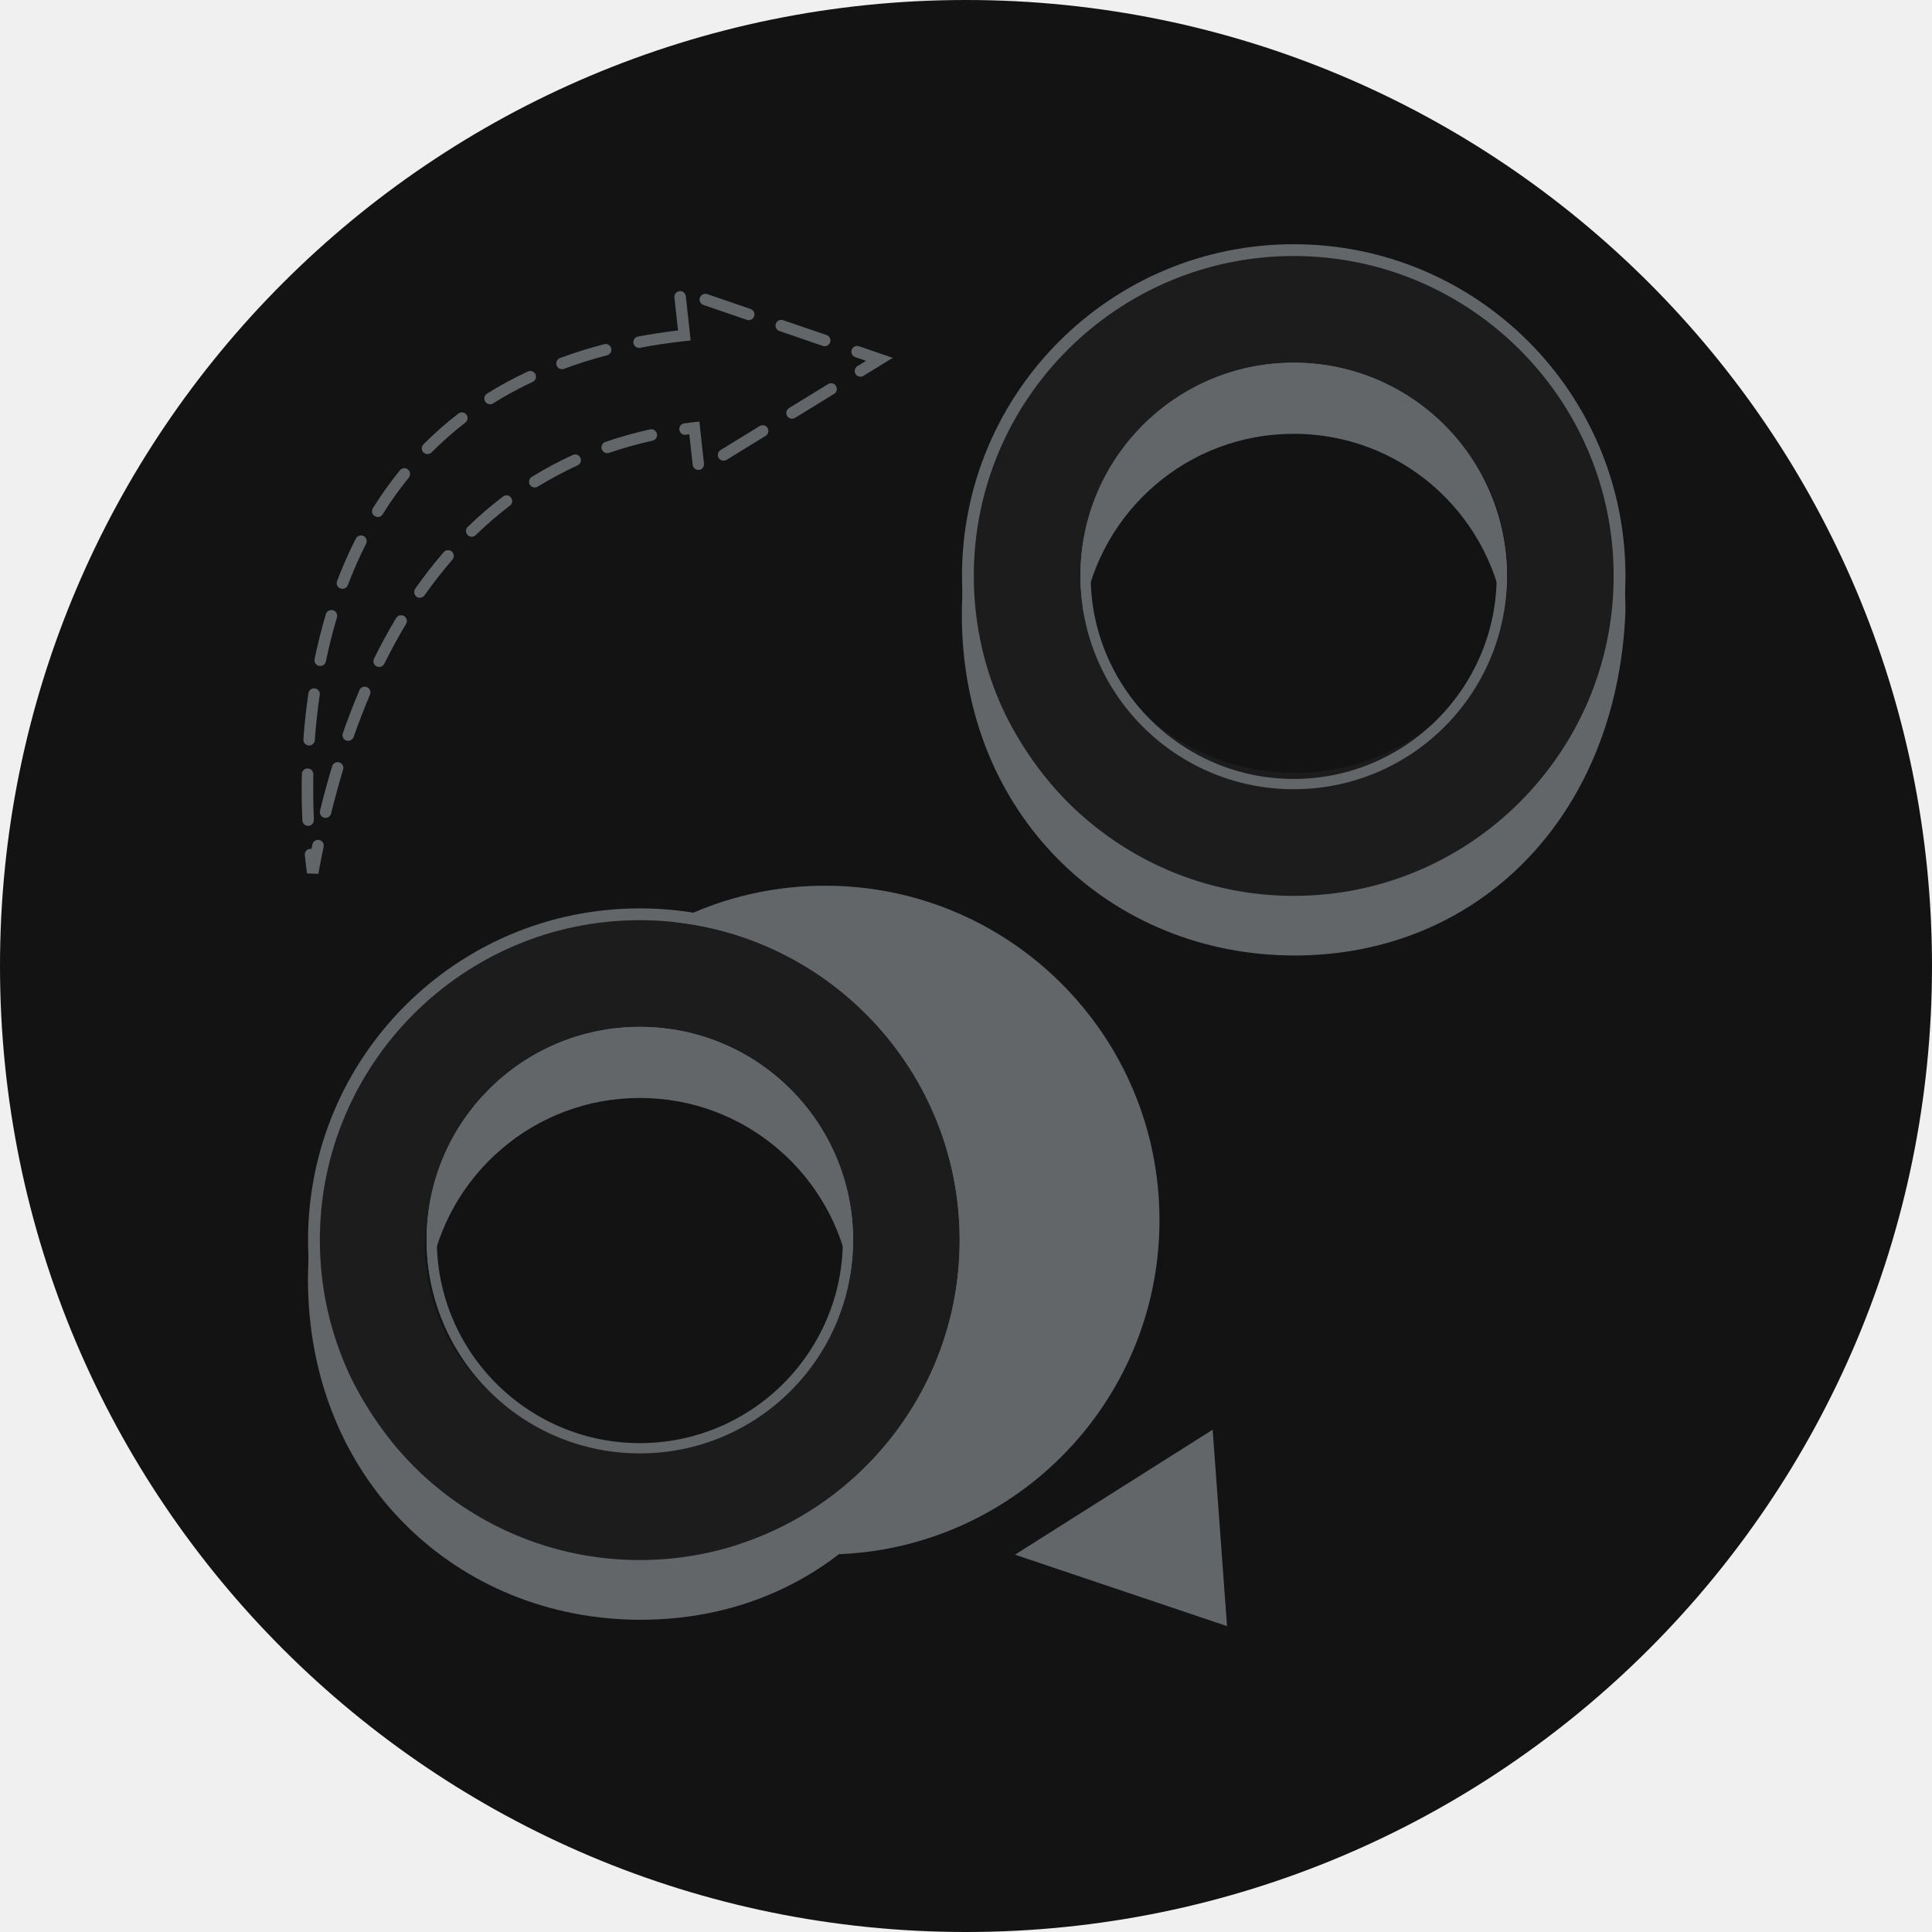
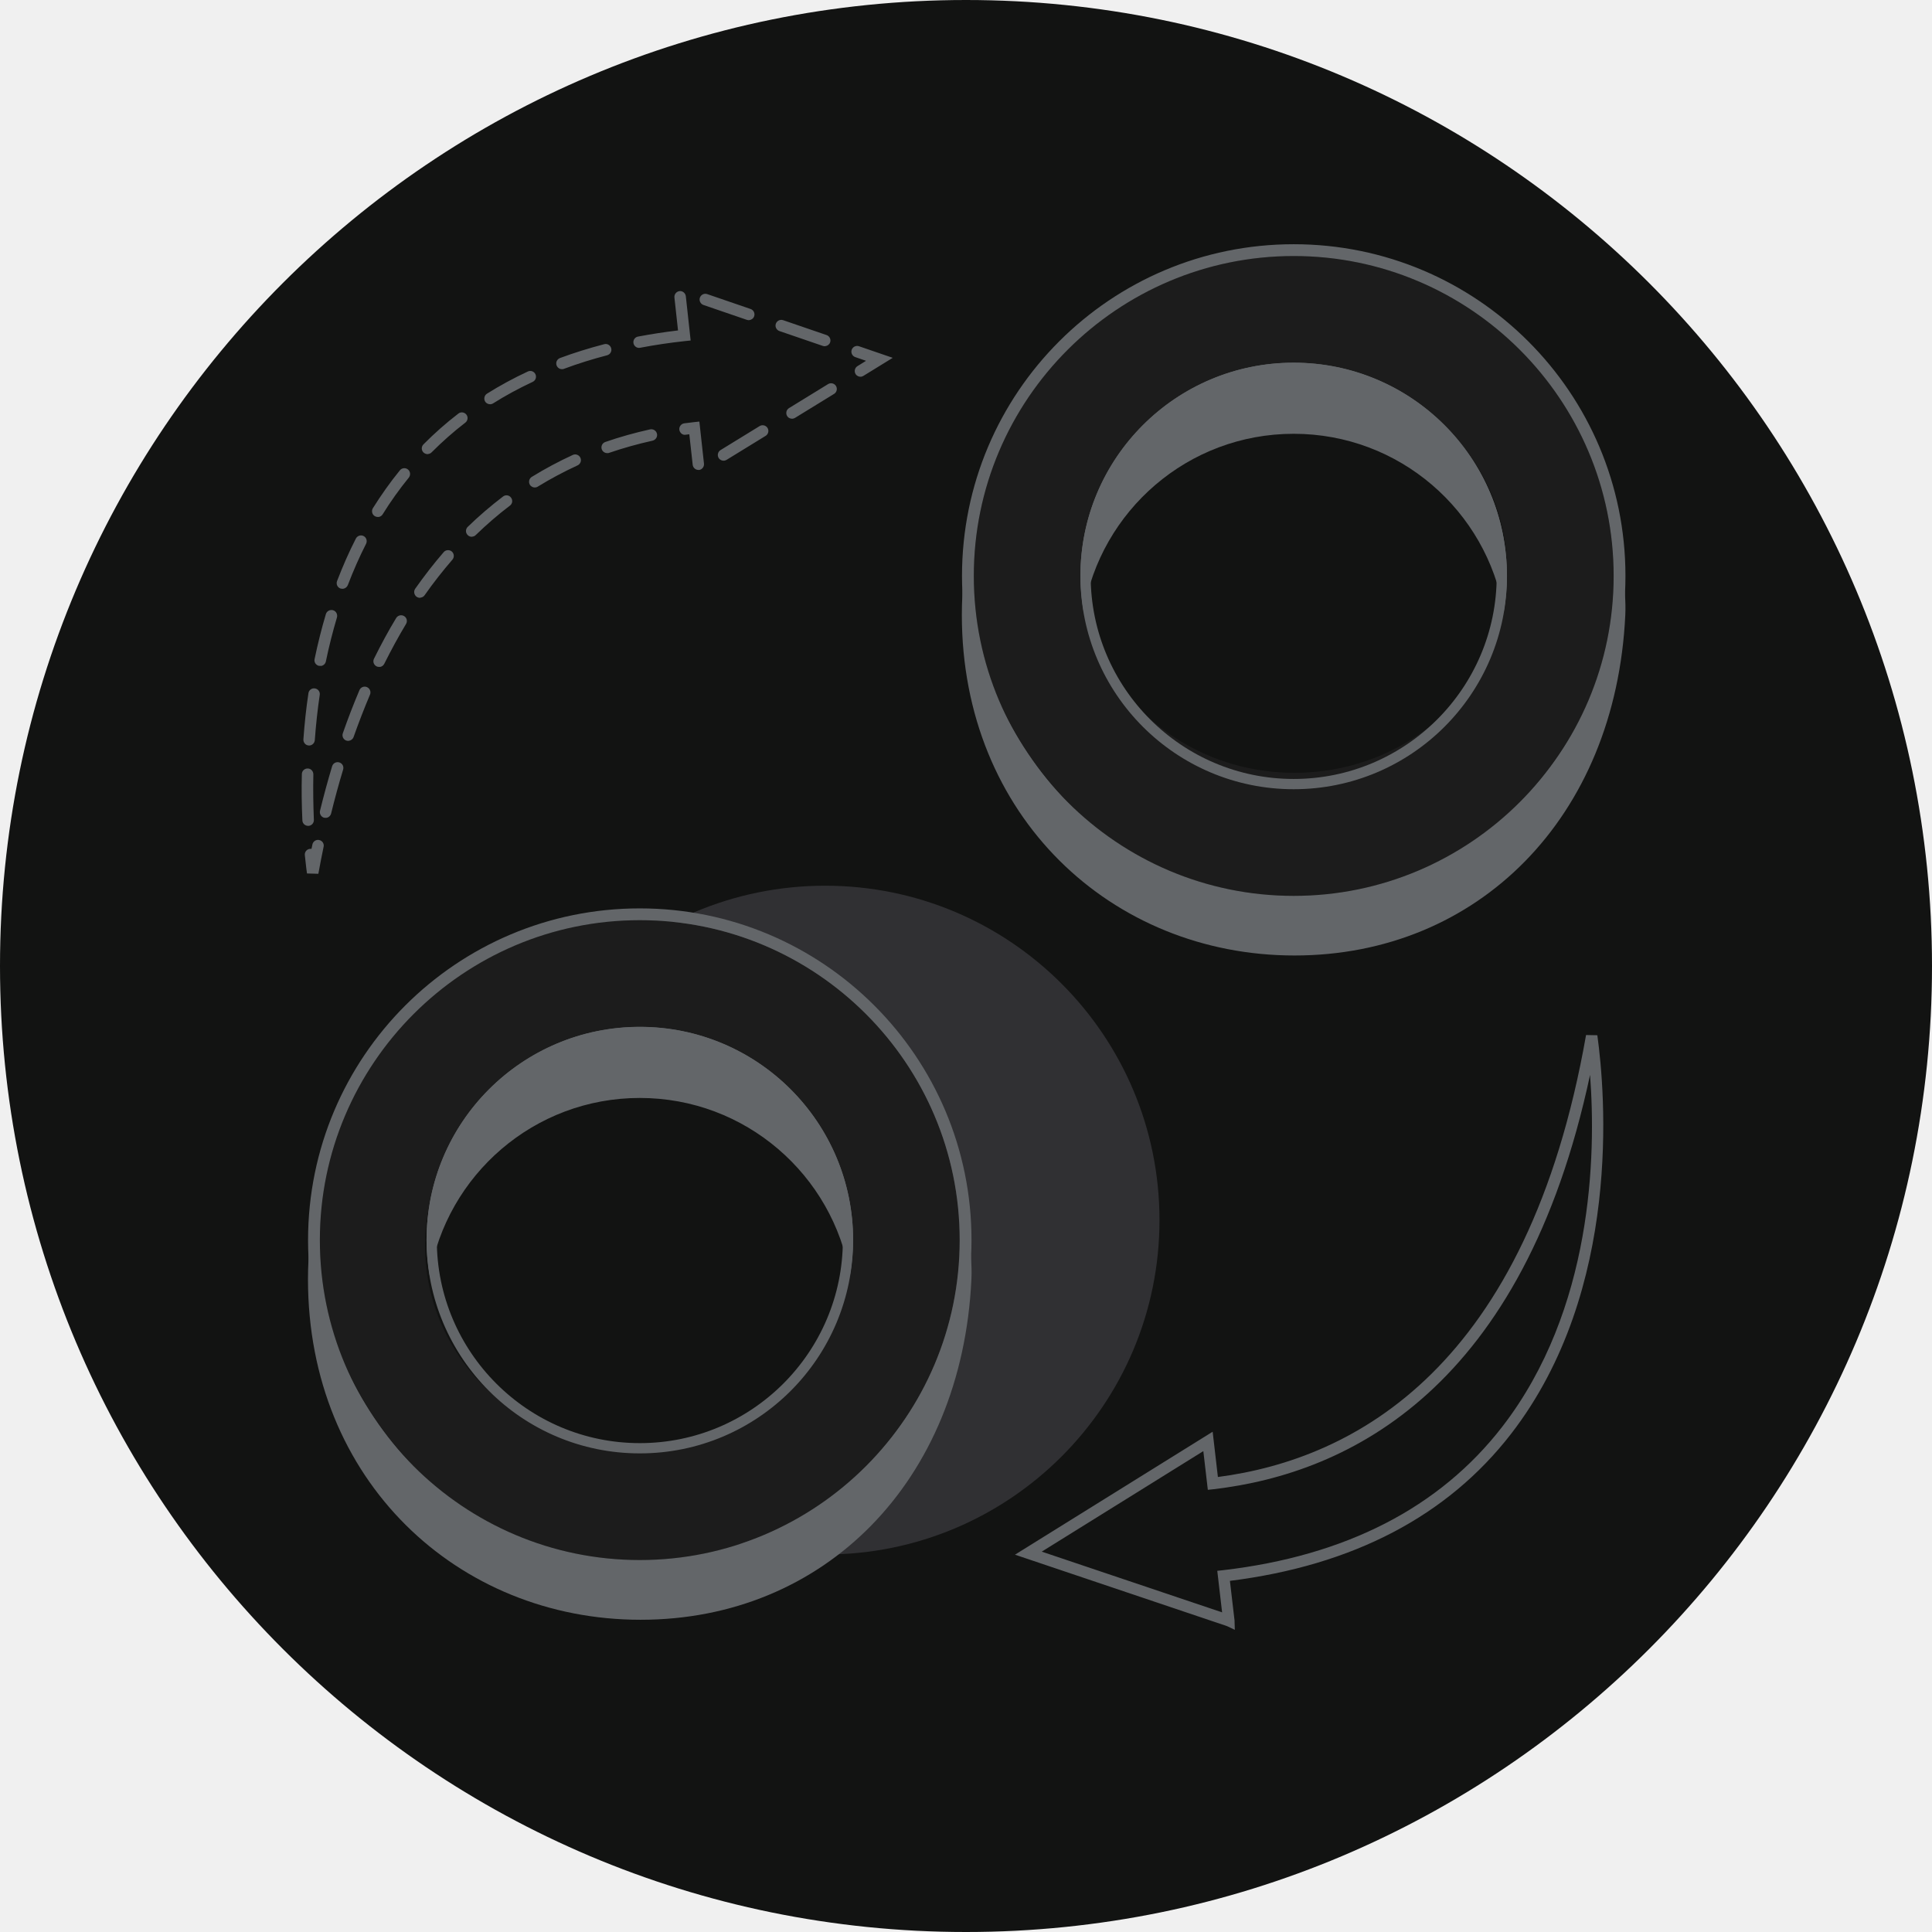
<svg xmlns="http://www.w3.org/2000/svg" width="100" height="100" viewBox="0 0 100 100" fill="none">
-   <g clip-path="url(#clip0_6119_18499)">
+   <g clip-path="url(#clip0_6122_18829)">
    <rect width="100" height="100" rx="50" fill="#121312" />
-     <path d="M16.474 45.227L15.89 45.211C15.863 45.02 15.837 44.813 15.815 44.595L15.778 44.261C15.762 44.096 15.879 43.952 16.044 43.937C16.076 43.937 16.097 43.937 16.123 43.937C16.139 43.862 16.155 43.782 16.171 43.708C16.203 43.549 16.363 43.442 16.522 43.48C16.681 43.511 16.788 43.671 16.75 43.83C16.655 44.287 16.564 44.749 16.479 45.222L16.474 45.227ZM15.98 42.746C15.98 42.746 15.969 42.746 15.959 42.746C15.794 42.752 15.656 42.624 15.651 42.465C15.614 41.668 15.603 40.861 15.624 40.069C15.624 39.904 15.762 39.771 15.927 39.777C16.092 39.777 16.219 39.915 16.219 40.08C16.203 40.861 16.214 41.657 16.246 42.438C16.251 42.598 16.134 42.73 15.98 42.746ZM16.883 42.332C16.851 42.332 16.814 42.332 16.782 42.327C16.623 42.29 16.527 42.125 16.564 41.965C16.756 41.179 16.968 40.404 17.191 39.66C17.239 39.501 17.404 39.416 17.563 39.463C17.723 39.511 17.808 39.676 17.76 39.835C17.537 40.568 17.329 41.333 17.138 42.109C17.106 42.231 17 42.321 16.883 42.332ZM16.033 38.587C16.033 38.587 15.996 38.587 15.98 38.587C15.815 38.576 15.693 38.433 15.704 38.268C15.762 37.461 15.847 36.658 15.964 35.883C15.985 35.718 16.139 35.606 16.299 35.633C16.463 35.654 16.575 35.808 16.549 35.968C16.437 36.727 16.352 37.514 16.294 38.31C16.283 38.454 16.171 38.571 16.028 38.587H16.033ZM18.057 38.348C18.015 38.348 17.972 38.348 17.924 38.332C17.77 38.279 17.691 38.109 17.744 37.955C18.009 37.19 18.302 36.441 18.604 35.723C18.668 35.569 18.843 35.5 18.992 35.564C19.141 35.628 19.215 35.803 19.152 35.952C18.854 36.658 18.567 37.397 18.302 38.146C18.264 38.257 18.163 38.332 18.052 38.342L18.057 38.348ZM19.656 34.517C19.603 34.523 19.545 34.517 19.492 34.491C19.343 34.416 19.284 34.241 19.359 34.092C19.72 33.365 20.102 32.653 20.506 31.989C20.591 31.851 20.772 31.803 20.915 31.888C21.059 31.973 21.101 32.153 21.016 32.297C20.623 32.95 20.246 33.646 19.89 34.358C19.842 34.454 19.752 34.512 19.656 34.523V34.517ZM16.602 34.464C16.57 34.464 16.543 34.464 16.511 34.464C16.352 34.432 16.246 34.273 16.283 34.114C16.448 33.317 16.644 32.536 16.867 31.787C16.915 31.627 17.08 31.542 17.239 31.585C17.398 31.633 17.483 31.797 17.441 31.957C17.223 32.69 17.027 33.46 16.867 34.236C16.841 34.363 16.734 34.459 16.607 34.47L16.602 34.464ZM21.765 30.942C21.696 30.947 21.622 30.931 21.564 30.889C21.431 30.793 21.399 30.607 21.489 30.475C21.957 29.811 22.451 29.173 22.966 28.578C23.072 28.456 23.258 28.44 23.386 28.546C23.508 28.652 23.524 28.844 23.418 28.966C22.918 29.545 22.429 30.166 21.978 30.809C21.925 30.884 21.85 30.926 21.765 30.931V30.942ZM17.754 30.475C17.707 30.475 17.664 30.475 17.616 30.459C17.462 30.4 17.388 30.23 17.446 30.076C17.738 29.316 18.062 28.573 18.419 27.877C18.493 27.733 18.674 27.67 18.817 27.744C18.966 27.818 19.019 27.999 18.95 28.142C18.604 28.822 18.286 29.545 18.004 30.283C17.962 30.39 17.866 30.459 17.76 30.475H17.754ZM24.448 27.781C24.358 27.792 24.267 27.76 24.204 27.691C24.087 27.574 24.092 27.383 24.209 27.271C24.788 26.708 25.404 26.182 26.037 25.699C26.169 25.598 26.355 25.624 26.451 25.757C26.552 25.89 26.525 26.076 26.392 26.172C25.782 26.634 25.187 27.149 24.623 27.696C24.576 27.744 24.512 27.77 24.448 27.776V27.781ZM19.587 26.756C19.523 26.761 19.454 26.75 19.396 26.713C19.258 26.628 19.215 26.442 19.3 26.304C19.731 25.619 20.198 24.955 20.698 24.344C20.799 24.216 20.99 24.195 21.117 24.302C21.245 24.402 21.261 24.594 21.16 24.721C20.676 25.316 20.219 25.954 19.805 26.623C19.757 26.703 19.672 26.75 19.587 26.761V26.756ZM36.184 24.323C36.019 24.339 35.875 24.222 35.854 24.062L35.679 22.479C35.62 22.485 35.562 22.495 35.498 22.5C35.334 22.538 35.185 22.405 35.163 22.245C35.142 22.081 35.259 21.932 35.419 21.911C35.578 21.89 35.742 21.868 35.902 21.852L36.199 21.82L36.438 23.999C36.454 24.163 36.337 24.307 36.178 24.328L36.184 24.323ZM27.715 25.231C27.604 25.242 27.492 25.194 27.428 25.093C27.343 24.955 27.386 24.769 27.524 24.684C28.204 24.264 28.921 23.882 29.649 23.547C29.798 23.478 29.973 23.547 30.042 23.696C30.111 23.845 30.042 24.02 29.893 24.089C29.187 24.413 28.491 24.785 27.832 25.189C27.795 25.215 27.753 25.226 27.71 25.231H27.715ZM37.485 23.845C37.373 23.855 37.262 23.807 37.198 23.706C37.113 23.568 37.156 23.382 37.294 23.297L39.318 22.054C39.456 21.969 39.642 22.012 39.727 22.15C39.812 22.288 39.769 22.474 39.631 22.559L37.607 23.802C37.57 23.823 37.528 23.839 37.485 23.845ZM31.461 23.451C31.328 23.467 31.195 23.388 31.147 23.255C31.094 23.101 31.174 22.931 31.328 22.878C32.077 22.617 32.858 22.4 33.649 22.224C33.809 22.192 33.968 22.288 34.005 22.453C34.042 22.612 33.936 22.771 33.777 22.809C33.012 22.979 32.252 23.191 31.524 23.441C31.503 23.446 31.482 23.451 31.461 23.457V23.451ZM41.029 21.672C40.917 21.682 40.805 21.635 40.742 21.534C40.657 21.395 40.699 21.21 40.837 21.125L42.861 19.881C42.999 19.796 43.185 19.839 43.27 19.977C43.355 20.115 43.313 20.301 43.175 20.386L41.151 21.629C41.114 21.651 41.071 21.666 41.029 21.672ZM22.164 23.505C22.079 23.515 21.988 23.483 21.919 23.42C21.802 23.303 21.802 23.117 21.919 23C22.483 22.431 23.088 21.895 23.726 21.406C23.853 21.305 24.039 21.332 24.14 21.459C24.241 21.587 24.214 21.778 24.087 21.874C23.471 22.346 22.886 22.867 22.339 23.414C22.291 23.462 22.227 23.494 22.159 23.499L22.164 23.505ZM44.572 19.499C44.46 19.51 44.349 19.462 44.285 19.361C44.2 19.223 44.242 19.037 44.381 18.952L44.827 18.675L44.269 18.484C44.115 18.431 44.03 18.261 44.083 18.107C44.136 17.953 44.306 17.868 44.46 17.921L46.208 18.521L44.689 19.456C44.652 19.478 44.609 19.494 44.567 19.499H44.572ZM25.399 20.923C25.288 20.933 25.176 20.886 25.112 20.785C25.027 20.646 25.07 20.46 25.208 20.375C25.877 19.956 26.589 19.568 27.322 19.228C27.471 19.159 27.646 19.223 27.715 19.371C27.784 19.52 27.721 19.695 27.572 19.765C26.86 20.099 26.169 20.471 25.521 20.88C25.484 20.907 25.442 20.917 25.394 20.923H25.399ZM42.718 17.921C42.675 17.921 42.633 17.921 42.59 17.905L40.343 17.135C40.189 17.082 40.104 16.912 40.157 16.758C40.21 16.604 40.38 16.519 40.534 16.572L42.782 17.342C42.936 17.395 43.021 17.565 42.968 17.719C42.93 17.831 42.829 17.905 42.718 17.916V17.921ZM29.118 19.106C28.985 19.122 28.858 19.042 28.81 18.915C28.751 18.761 28.831 18.59 28.985 18.532C29.713 18.261 30.483 18.022 31.275 17.815C31.434 17.772 31.593 17.868 31.636 18.027C31.678 18.187 31.583 18.346 31.424 18.389C30.653 18.59 29.904 18.824 29.192 19.09C29.171 19.101 29.144 19.106 29.123 19.106H29.118ZM33.113 18.006C32.959 18.022 32.821 17.921 32.789 17.767C32.757 17.608 32.863 17.448 33.023 17.422C33.692 17.294 34.388 17.188 35.094 17.103L34.908 15.398C34.893 15.233 35.009 15.09 35.169 15.068C35.328 15.047 35.477 15.169 35.498 15.329L35.748 17.624L35.45 17.655C34.659 17.741 33.878 17.857 33.129 18.001C33.118 18.001 33.113 18.001 33.108 18.001L33.113 18.006ZM38.787 16.572C38.744 16.572 38.702 16.572 38.659 16.556L36.412 15.786C36.258 15.732 36.173 15.562 36.226 15.408C36.279 15.254 36.449 15.169 36.603 15.222L38.85 15.993C39.004 16.046 39.089 16.216 39.036 16.37C38.999 16.481 38.898 16.556 38.787 16.566V16.572Z" fill="#636669" />
-     <path d="M63.511 84.168L52.535 80.47L62.767 74€.106L63.038 76.449C70.13 75.525 79.071 70.764 82.094 53.573L82.678 53.584C83.087 56.538 83.98 66.759 78.216 74.212C74.927 78.468 70.029 81.028 63.66 81.825L63.899 83.87L63.914 84.359L63.511 84.168ZM53.916 80.311L63.256 83.456L63.006 81.305L63.304 81.273C69.652 80.534 74.513 78.037 77.754 73.851C82.45 67.779 82.615 59.789 82.301 55.635C78.848 71.827 69.875 76.258 62.815 77.081L62.517 77.113L62.284 75.11L53.916 80.316V80.311Z" fill="#636669" />
-     <path d="M42.707 80.46C52.266 80.46 60.015 72.711 60.015 63.152C60.015 53.593 52.266 45.844 42.707 45.844C33.148 45.844 25.398 53.593 25.398 63.152C25.398 72.711 33.148 80.46 42.707 80.46Z" fill="#636669" />
-     <path fill-rule="evenodd" clip-rule="evenodd" d="M83.52 29.811C83.52 38.956 76.107 46.37 66.961 46.37C57.816 46.37 50.402 38.956 50.402 29.811C50.402 20.665 57.816 13.252 66.961 13.252C76.107 13.252 83.52 20.665 83.52 29.811ZM78 29.5C78 35.299 73.075 40 67 40C60.925 40 56 35.299 56 29.5C56 23.701 60.925 19 67 19C73.075 19 78 23.701 78 29.5Z" fill="#1c1c1c" />
+     <path d="M16.474 45.227L15.89 45.211C15.863 45.02 15.837 44.813 15.815 44.595L15.778 44.261C15.762 44.096 15.879 43.952 16.044 43.937C16.076 43.937 16.097 43.937 16.123 43.937C16.139 43.862 16.155 43.782 16.171 43.708C16.203 43.549 16.363 43.442 16.522 43.48C16.681 43.511 16.788 43.671 16.75 43.83C16.655 44.287 16.564 44.749 16.479 45.222L16.474 45.227ZM15.98 42.746C15.98 42.746 15.969 42.746 15.959 42.746C15.794 42.752 15.656 42.624 15.651 42.465C15.614 41.668 15.603 40.861 15.624 40.069C15.624 39.904 15.762 39.772 15.927 39.777C16.092 39.777 16.219 39.915 16.219 40.08C16.203 40.861 16.214 41.657 16.246 42.438C16.251 42.598 16.134 42.73 15.98 42.746ZM16.883 42.332C16.851 42.332 16.814 42.332 16.782 42.327C16.623 42.29 16.527 42.125 16.564 41.965C16.756 41.179 16.968 40.404 17.191 39.66C17.239 39.501 17.404 39.416 17.563 39.463C17.723 39.511 17.808 39.676 17.76 39.835C17.537 40.568 17.329 41.333 17.138 42.109C17.106 42.231 17 42.321 16.883 42.332ZM16.033 38.587C16.033 38.587 15.996 38.587 15.98 38.587C15.815 38.576 15.693 38.433 15.704 38.268C15.762 37.461 15.847 36.658 15.964 35.883C15.985 35.718 16.139 35.606 16.299 35.633C16.463 35.654 16.575 35.808 16.549 35.968C16.437 36.727 16.352 37.514 16.294 38.31C16.283 38.454 16.171 38.571 16.028 38.587H16.033ZM18.057 38.348C18.015 38.348 17.972 38.348 17.924 38.332C17.77 38.279 17.691 38.109 17.744 37.955C18.009 37.19 18.302 36.441 18.604 35.723C18.668 35.569 18.843 35.5 18.992 35.564C19.141 35.628 19.215 35.803 19.152 35.952C18.854 36.658 18.567 37.397 18.302 38.146C18.264 38.257 18.163 38.332 18.052 38.342L18.057 38.348ZM19.656 34.517C19.603 34.523 19.545 34.517 19.492 34.491C19.343 34.416 19.284 34.241 19.359 34.092C19.72 33.365 20.102 32.653 20.506 31.989C20.591 31.851 20.772 31.803 20.915 31.888C21.059 31.973 21.101 32.153 21.016 32.297C20.623 32.95 20.246 33.646 19.89 34.358C19.842 34.454 19.752 34.512 19.656 34.523V34.517ZM16.602 34.464C16.57 34.464 16.543 34.464 16.511 34.464C16.352 34.432 16.246 34.273 16.283 34.114C16.448 33.317 16.644 32.536 16.867 31.787C16.915 31.627 17.08 31.542 17.239 31.585C17.398 31.633 17.483 31.797 17.441 31.957C17.223 32.69 17.027 33.46 16.867 34.236C16.841 34.363 16.734 34.459 16.607 34.47L16.602 34.464ZM21.765 30.942C21.696 30.947 21.622 30.931 21.564 30.889C21.431 30.793 21.399 30.607 21.489 30.475C21.957 29.811 22.451 29.173 22.966 28.578C23.072 28.456 23.258 28.44 23.386 28.546C23.508 28.652 23.524 28.844 23.418 28.966C22.918 29.545 22.429 30.166 21.978 30.809C21.925 30.884 21.85 30.926 21.765 30.931V30.942ZM17.754 30.475C17.707 30.475 17.664 30.475 17.616 30.459C17.462 30.4 17.388 30.23 17.446 30.076C17.738 29.316 18.062 28.573 18.419 27.877C18.493 27.733 18.674 27.67 18.817 27.744C18.966 27.818 19.019 27.999 18.95 28.142C18.604 28.822 18.286 29.545 18.004 30.283C17.962 30.39 17.866 30.459 17.76 30.475H17.754ZM24.448 27.781C24.358 27.792 24.267 27.76 24.204 27.691C24.087 27.574 24.092 27.383 24.209 27.271C24.788 26.708 25.404 26.182 26.037 25.699C26.169 25.598 26.355 25.624 26.451 25.757C26.552 25.89 26.525 26.076 26.392 26.172C25.782 26.634 25.187 27.149 24.623 27.696C24.576 27.744 24.512 27.77 24.448 27.776V27.781ZM19.587 26.756C19.523 26.761 19.454 26.75 19.396 26.713C19.258 26.628 19.215 26.442 19.3 26.304C19.731 25.619 20.198 24.955 20.698 24.344C20.799 24.216 20.99 24.195 21.117 24.301C21.245 24.402 21.261 24.594 21.16 24.721C20.676 25.316 20.219 25.954 19.805 26.623C19.757 26.703 19.672 26.75 19.587 26.761V26.756ZM36.184 24.323C36.019 24.339 35.875 24.222 35.854 24.062L35.679 22.479C35.62 22.485 35.562 22.495 35.498 22.5C35.334 22.538 35.185 22.405 35.163 22.245C35.142 22.081 35.259 21.932 35.419 21.911C35.578 21.89 35.742 21.868 35.902 21.852L36.199 21.82L36.438 23.999C36.454 24.163 36.337 24.307 36.178 24.328L36.184 24.323ZM27.715 25.231C27.604 25.242 27.492 25.194 27.428 25.093C27.343 24.955 27.386 24.769 27.524 24.684C28.204 24.264 28.921 23.882 29.649 23.547C29.798 23.478 29.973 23.547 30.042 23.696C30.111 23.845 30.042 24.02 29.893 24.089C29.187 24.413 28.491 24.785 27.832 25.189C27.795 25.215 27.753 25.226 27.71 25.231H27.715ZM37.485 23.845C37.373 23.855 37.262 23.807 37.198 23.706C37.113 23.568 37.156 23.382 37.294 23.297L39.318 22.054C39.456 21.969 39.642 22.012 39.727 22.15C39.812 22.288 39.769 22.474 39.631 22.559L37.607 23.802C37.57 23.823 37.528 23.839 37.485 23.845ZM31.461 23.451C31.328 23.467 31.195 23.388 31.147 23.255C31.094 23.101 31.174 22.931 31.328 22.878C32.077 22.617 32.858 22.4 33.649 22.224C33.809 22.192 33.968 22.288 34.005 22.453C34.042 22.612 33.936 22.771 33.777 22.809C33.012 22.979 32.252 23.191 31.524 23.441C31.503 23.446 31.482 23.451 31.461 23.457V23.451ZM41.029 21.672C40.917 21.682 40.805 21.635 40.742 21.534C40.657 21.395 40.699 21.21 40.837 21.125L42.861 19.881C42.999 19.796 43.185 19.839 43.27 19.977C43.355 20.115 43.313 20.301 43.175 20.386L41.151 21.629C41.114 21.651 41.071 21.666 41.029 21.672ZM22.164 23.505C22.079 23.515 21.988 23.483 21.919 23.42C21.802 23.303 21.802 23.117 21.919 23C22.483 22.431 23.088 21.895 23.726 21.406C23.853 21.305 24.039 21.332 24.14 21.459C24.241 21.587 24.214 21.778 24.087 21.874C23.471 22.346 22.886 22.867 22.339 23.414C22.291 23.462 22.227 23.494 22.159 23.499L22.164 23.505ZM44.572 19.499C44.46 19.51 44.349 19.462 44.285 19.361C44.2 19.223 44.242 19.037 44.381 18.952L44.827 18.675L44.269 18.484C44.115 18.431 44.03 18.261 44.083 18.107C44.136 17.953 44.306 17.868 44.46 17.921L46.208 18.521L44.689 19.456C44.652 19.478 44.609 19.494 44.567 19.499H44.572ZM25.399 20.923C25.288 20.933 25.176 20.886 25.112 20.785C25.027 20.646 25.07 20.46 25.208 20.375C25.877 19.956 26.589 19.568 27.322 19.228C27.471 19.159 27.646 19.223 27.715 19.371C27.784 19.52 27.721 19.695 27.572 19.765C26.86 20.099 26.169 20.471 25.521 20.88C25.484 20.907 25.442 20.917 25.394 20.923H25.399ZM42.718 17.921C42.675 17.921 42.633 17.921 42.59 17.905L40.343 17.135C40.189 17.082 40.104 16.912 40.157 16.758C40.21 16.604 40.38 16.519 40.534 16.572L42.782 17.342C42.936 17.395 43.021 17.565 42.968 17.719C42.93 17.831 42.829 17.905 42.718 17.916V17.921ZM29.118 19.106C28.985 19.122 28.858 19.042 28.81 18.915C28.751 18.761 28.831 18.59 28.985 18.532C29.713 18.261 30.483 18.022 31.275 17.815C31.434 17.772 31.593 17.868 31.636 18.027C31.678 18.187 31.583 18.346 31.424 18.389C30.653 18.59 29.904 18.824 29.192 19.09C29.171 19.101 29.144 19.106 29.123 19.106H29.118ZM33.113 18.006C32.959 18.022 32.821 17.921 32.789 17.767C32.757 17.608 32.863 17.448 33.023 17.422C33.692 17.294 34.388 17.188 35.094 17.103L34.908 15.398C34.892 15.233 35.009 15.09 35.169 15.068C35.328 15.047 35.477 15.169 35.498 15.329L35.748 17.624L35.45 17.655C34.659 17.741 33.878 17.857 33.129 18.001C33.118 18.001 33.113 18.001 33.108 18.001L33.113 18.006ZM38.787 16.572C38.744 16.572 38.702 16.572 38.659 16.556L36.412 15.786C36.258 15.732 36.173 15.562 36.226 15.408C36.279 15.254 36.449 15.169 36.603 15.222L38.85 15.993C39.004 16.046 39.089 16.216 39.036 16.37C38.999 16.481 38.898 16.556 38.787 16.566V16.572Z" fill="#636669" />
+     <path d="M63.511 84.168L52.535 80.47L62.767 74.106L63.038 76.449C70.13 75.525 79.071 70.764 82.094 53.573L82.678 53.584C83.087 56.538 83.98 66.759 78.216 74.212C74.927 78.468 70.029 81.028 63.66 81.825L63.899 83.87L63.914 84.359L63.511 84.168ZM53.916 80.311L63.256 83.456L63.006 81.305L63.304 81.273C69.652 80.534 74.513 78.037 77.754 73.851C82.45 67.779 82.615 59.789 82.301 55.635C78.848 71.827 69.875 76.258 62.815 77.081L62.517 77.113L62.284 75.11L53.916 80.316V80.311Z" fill="#636669" />
+     <path d="M42.707 80.46C52.266 80.46 60.015 72.711 60.015 63.152C60.015 53.593 52.266 45.844 42.707 45.844C33.148 45.844 25.398 53.593 25.398 63.152C25.398 72.711 33.148 80.46 42.707 80.46Z" fill="#303033" />
+     <path fill-rule="evenodd" clip-rule="evenodd" d="M83.52 29.811C83.52 38.956 76.107 46.37 66.961 46.37C57.816 46.37 50.402 38.956 50.402 29.811C50.402 20.665 57.816 13.252 66.961 13.252C76.107 13.252 83.52 20.665 83.52 29.811ZM78 29.5C78 35.299 73.075 40 67 40C60.925 40 56 35.299 56 29.5C56 23.701 60.925 19 67 19C73.075 19 78 23.701 78 29.5Z" fill="#1C1C1C" />
    <path d="M66.963 12.641C57.48 12.641 49.793 20.328 49.793 29.811C49.793 39.293 57.48 46.981 66.963 46.981C76.446 46.981 84.133 39.293 84.133 29.811C84.133 20.328 76.446 12.641 66.963 12.641ZM66.963 46.37C57.831 46.37 50.404 38.943 50.404 29.811C50.404 20.678 57.831 13.252 66.963 13.252C76.095 13.252 83.522 20.678 83.522 29.811C83.522 38.943 76.095 46.37 66.963 46.37Z" fill="#636669" />
    <path d="M66.96 46.625C58.099 46.625 50.975 39.357 49.886 29.811C49.822 30.475 49.785 31.144 49.785 31.829C49.785 42.231 57.52 49.456 67.003 49.456C76.486 49.456 83.631 42.332 84.125 31.829C84.157 31.149 84.088 30.475 84.024 29.811C83.105 39.262 75.816 46.625 66.95 46.625H66.96Z" fill="#636669" />
    <path d="M66.961 19.302C72.757 19.302 77.469 24.015 77.469 29.811C77.469 35.607 72.757 40.319 66.961 40.319C61.165 40.319 56.453 35.607 56.453 29.811C56.453 24.015 61.165 19.302 66.961 19.302ZM66.961 18.771C60.862 18.771 55.922 23.712 55.922 29.811C55.922 35.909 60.862 40.85 66.961 40.85C73.06 40.85 78.001 35.909 78.001 29.811C78.001 23.712 73.06 18.771 66.961 18.771Z" fill="#636669" />
    <path d="M66.961 22.453C72.428 22.453 76.959 26.432 77.836 31.654C77.937 31.054 78.001 30.443 78.001 29.816C78.001 23.717 73.06 18.776 66.961 18.776C60.862 18.776 55.922 23.717 55.922 29.816C55.922 30.443 55.986 31.054 56.087 31.654C56.963 26.437 61.489 22.453 66.961 22.453Z" fill="#636669" />
-     <path d="M33.114 80.747C42.259 80.747 49.673 73.333 49.673 64.188C49.673 55.042 42.259 47.629 33.114 47.629C23.968 47.629 16.555 55.042 16.555 64.188C16.555 73.333 23.968 80.747 33.114 80.747Z" fill="#1c1c1c" />
+     <path d="M33.114 80.747C42.259 80.747 49.673 73.333 49.673 64.188C49.673 55.042 42.259 47.629 33.114 47.629C23.968 47.629 16.555 55.042 16.555 64.188C16.555 73.333 23.968 80.747 33.114 80.747Z" fill="#1C1C1C" />
    <path d="M33 75C39.075 75 44 70.299 44 64.5C44 58.701 39.075 54 33 54C26.925 54 22 58.701 22 64.5C22 70.299 26.925 75 33 75Z" fill="#121312" />
    <path d="M33.115 47.018C23.633 47.018 15.945 54.705 15.945 64.188C15.945 73.671 23.633 81.358 33.115 81.358C42.598 81.358 50.285 73.671 50.285 64.188C50.285 54.705 42.598 47.018 33.115 47.018ZM33.115 80.747C23.983 80.747 16.556 73.32 16.556 64.188C16.556 55.056 23.983 47.629 33.115 47.629C42.248 47.629 49.674 55.056 49.674 64.188C49.674 73.32 42.248 80.747 33.115 80.747Z" fill="#636669" />
    <path d="M33.117 81.007C24.256 81.007 17.131 73.74 16.042 64.193C15.979 64.857 15.941 65.527 15.941 66.212C15.941 76.614 23.676 83.839 33.159 83.839C42.642 83.839 49.787 76.715 50.281 66.212C50.313 65.532 50.244 64.857 50.181 64.193C49.261 73.644 41.973 81.007 33.106 81.007H33.117Z" fill="#636669" />
    <path d="M33.117 53.68C38.913 53.68 43.626 58.392 43.626 64.188C43.626 69.984 38.913 74.696 33.117 74.696C27.322 74.696 22.609 69.984 22.609 64.188C22.609 58.392 27.322 53.68 33.117 53.68ZM33.117 53.148C27.019 53.148 22.078 58.089 22.078 64.188C22.078 70.287 27.019 75.227 33.117 75.227C39.216 75.227 44.157 70.287 44.157 64.188C44.157 58.089 39.216 53.148 33.117 53.148Z" fill="#636669" />
    <path d="M33.117 56.83C38.584 56.83 43.116 60.809 43.992 66.031C44.093 65.431 44.157 64.82 44.157 64.193C44.157 58.094 39.216 53.154 33.117 53.154C27.019 53.154 22.078 58.094 22.078 64.193C22.078 64.82 22.142 65.431 22.243 66.031C23.119 60.814 27.646 56.83 33.117 56.83Z" fill="#636669" />
  </g>
  <defs>
-     <clipPath id="clip0_6119_18499">
-       <rect width="100" height="100" fill="#1c1c1c" />
+     <clipPath id="clip0_6122_18829">
+       <rect width="100" height="100" fill="white" />
    </clipPath>
  </defs>
</svg>
